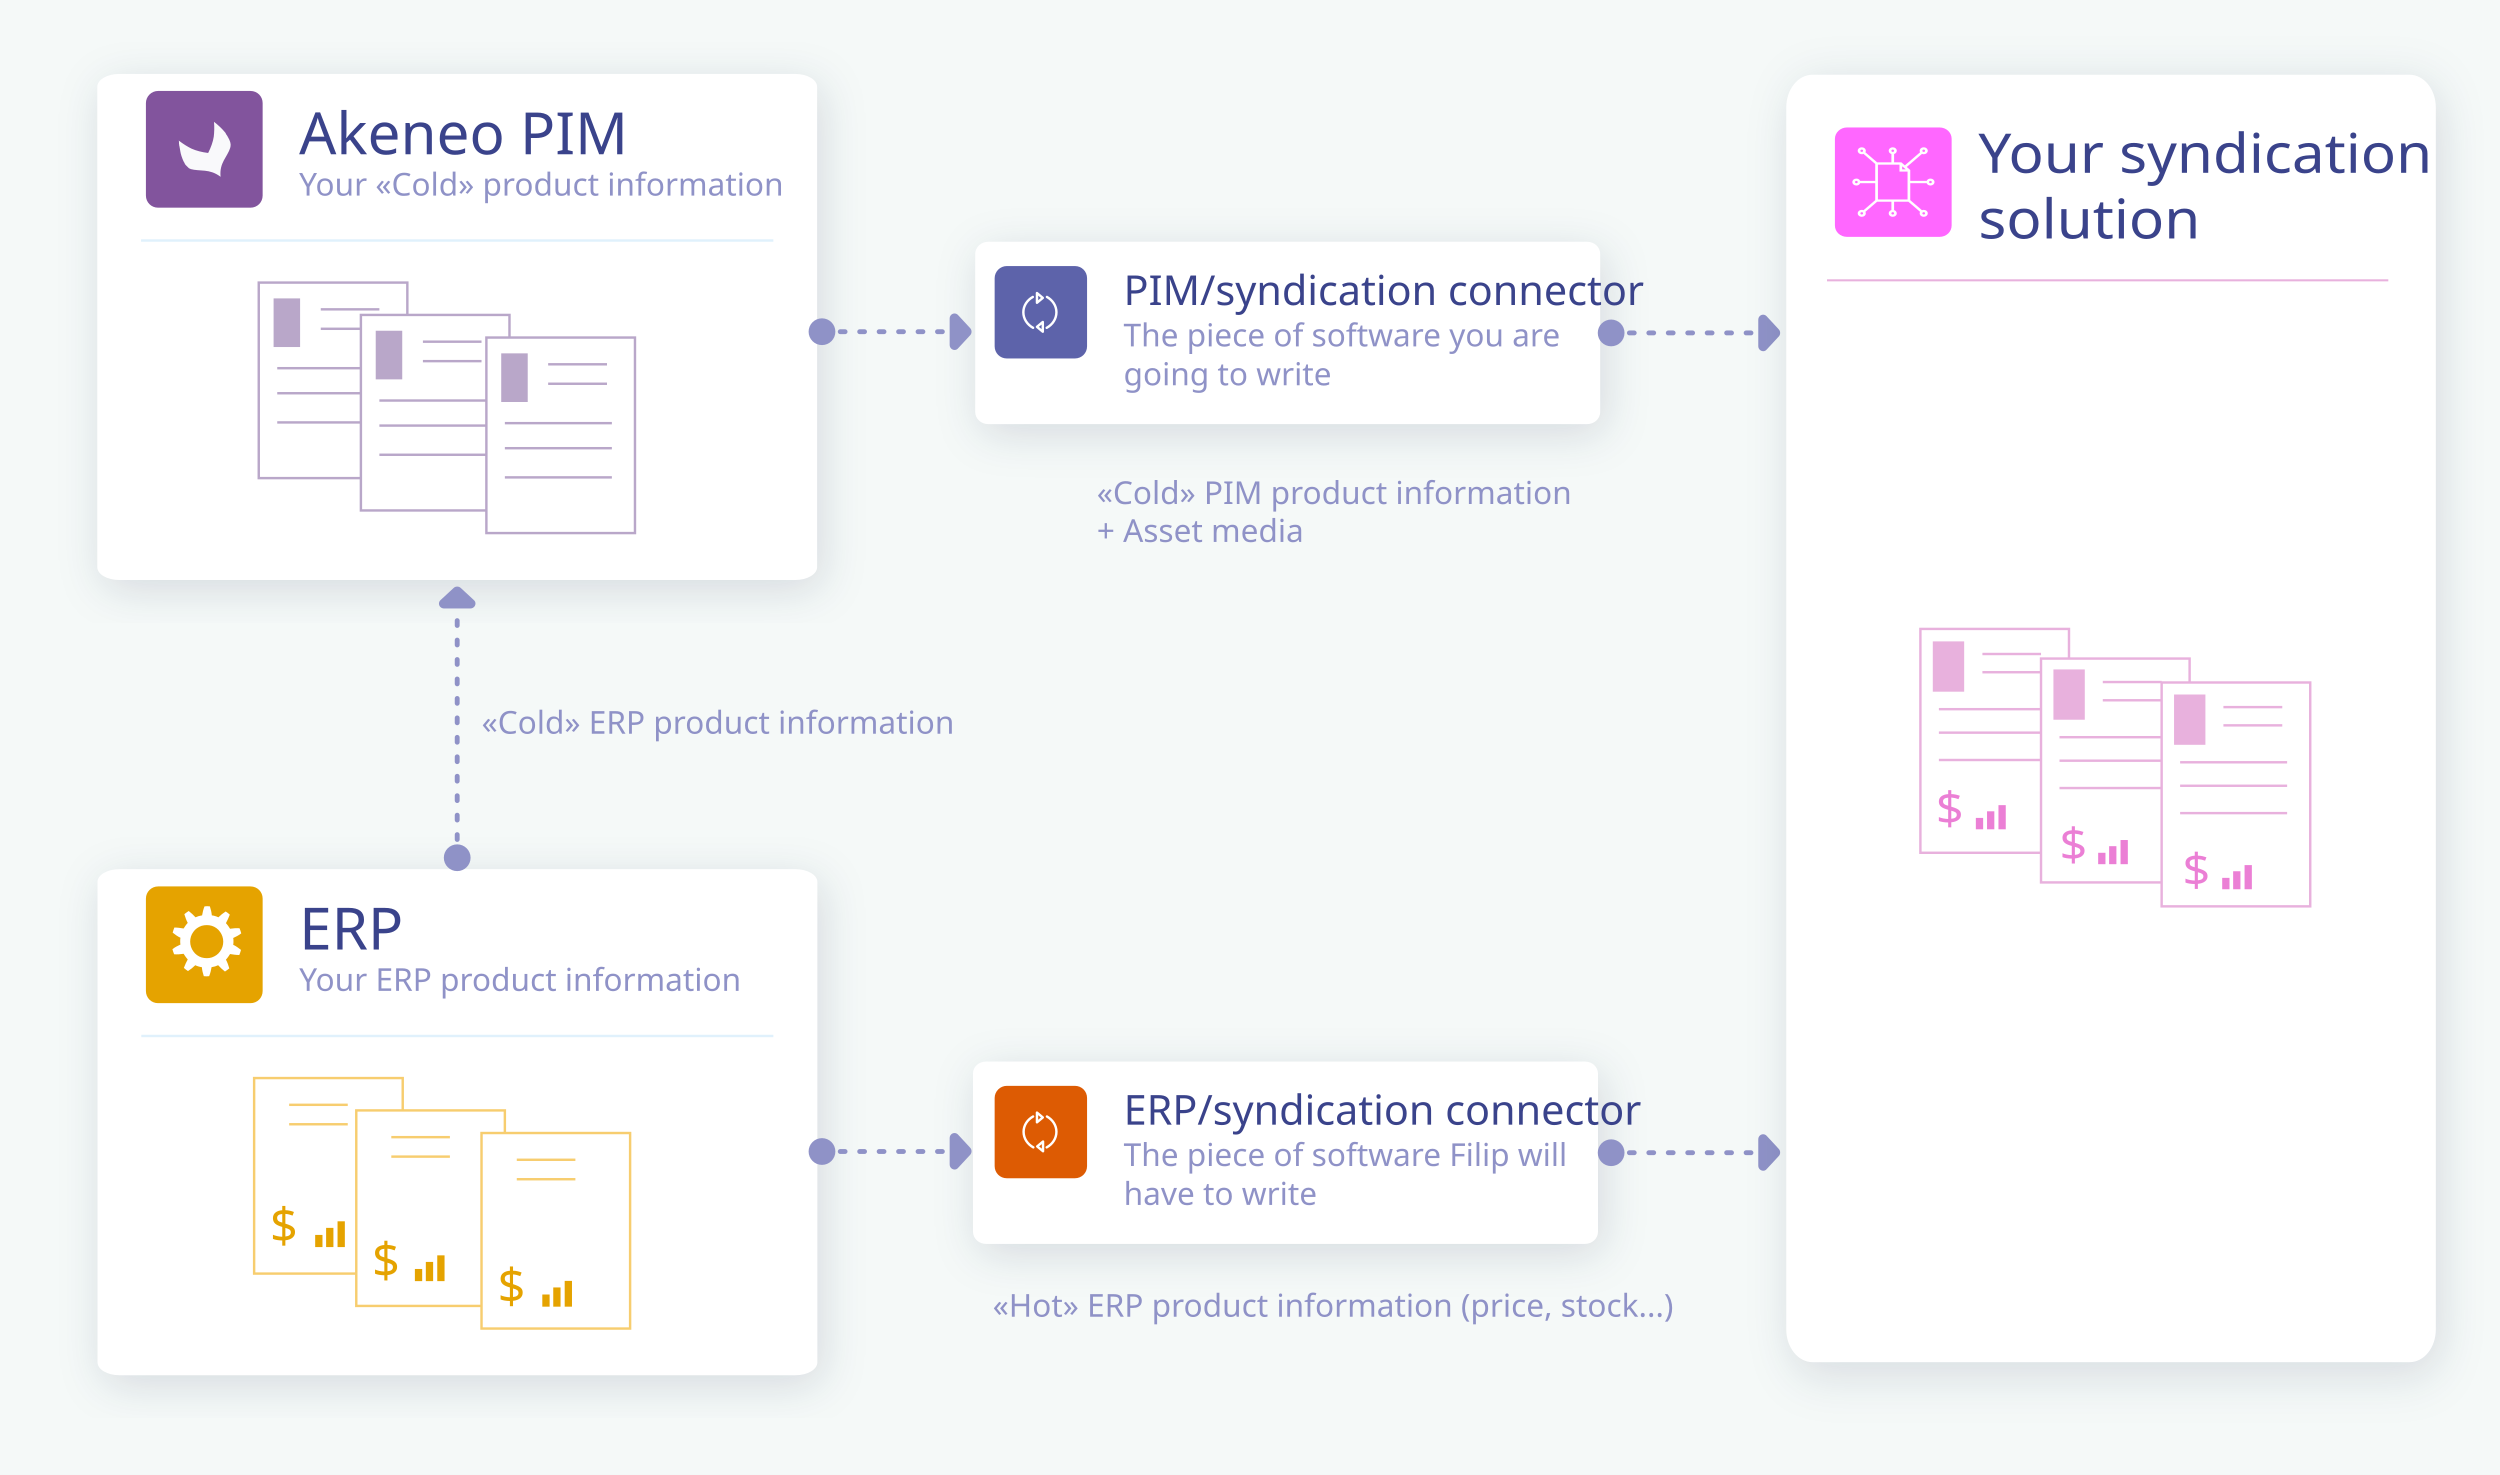
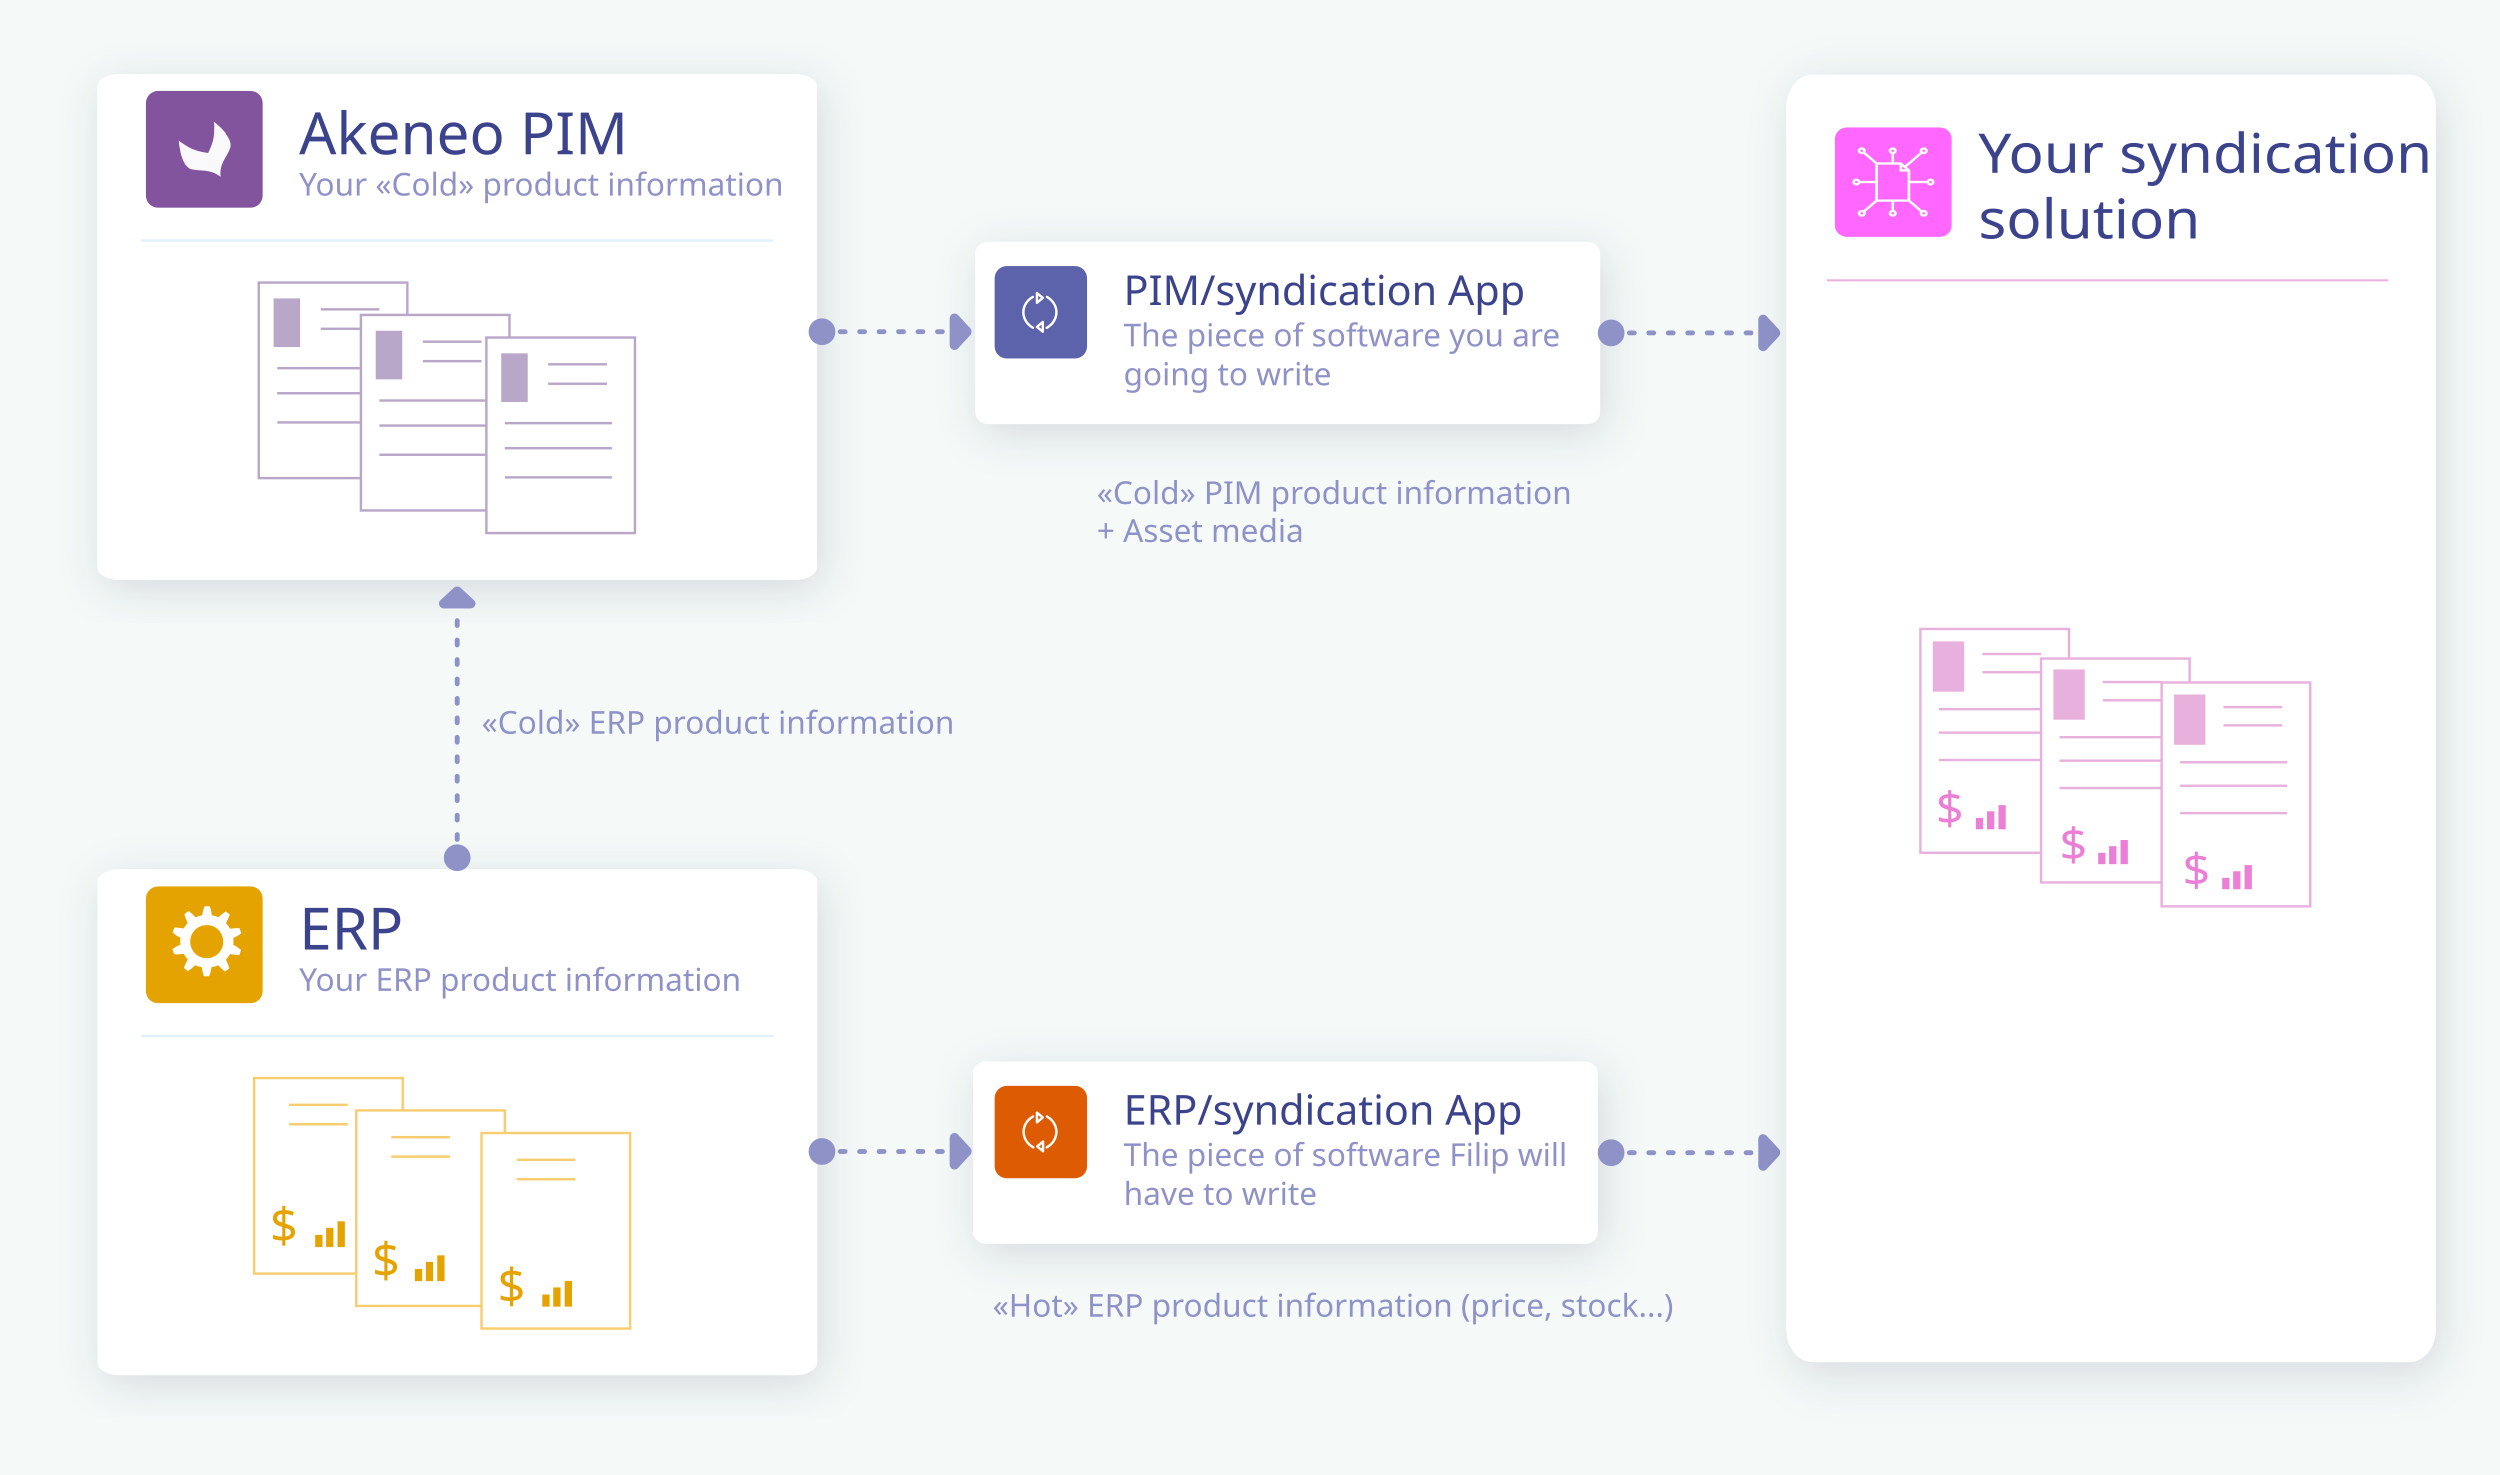
<svg xmlns="http://www.w3.org/2000/svg" viewBox="0 0 1028 606.5" style="enable-background:new 0 0 1028 606.5;">
  <defs>
    <style type="text/css">
	.st0{fill-rule:evenodd;clip-rule:evenodd;fill:#F5F9F8;}
	.st1{filter:url(#i);}
	.st2{fill-rule:evenodd;clip-rule:evenodd;}
	.st3{fill-rule:evenodd;clip-rule:evenodd;fill:#FFFFFF;}
	.st4{fill-rule:evenodd;clip-rule:evenodd;fill:#5D63AA;}
	.st5{fill:none;stroke:#FFFFFF;stroke-linecap:round;stroke-linejoin:round;}
	.st6{fill:#8F92C7;}
	.st7{font-family:'Lato-Italic';}
	.st8{font-size:13px;}
	.st9{fill:#3A438B;}
	.st10{font-size:17px;}
	.st11{fill:none;stroke:#8F92C7;stroke-width:2;stroke-linecap:round;stroke-linejoin:round;stroke-dasharray:2,6;}
	.st12{fill-rule:evenodd;clip-rule:evenodd;fill:#8F92C7;}
	.st13{filter:url(#k);}
	.st14{fill-rule:evenodd;clip-rule:evenodd;fill:#82549D;}
	.st15{fill-rule:evenodd;clip-rule:evenodd;fill:#F9F9FB;}
	.st16{fill-rule:evenodd;clip-rule:evenodd;fill:#E0F1FC;}
	.st17{font-size:24px;}
	.st18{fill-rule:evenodd;clip-rule:evenodd;fill:#FFFFFF;stroke:#B9A7C9;stroke-miterlimit:10;}
	.st19{fill-rule:evenodd;clip-rule:evenodd;fill:#B9A7C9;stroke:#FFFFFF;stroke-miterlimit:10;}
	.st20{fill:#FFFFFF;stroke:#B9A7C9;stroke-miterlimit:10;}
	.st21{fill:none;stroke:#B9A7C9;stroke-miterlimit:10;}
	.st22{fill-rule:evenodd;clip-rule:evenodd;fill:#DD5B03;}
	.st23{fill-rule:evenodd;clip-rule:evenodd;fill:#E5A300;}
	.st24{fill-rule:evenodd;clip-rule:evenodd;fill:#FFFFFF;stroke:#F7CD6F;stroke-miterlimit:10;}
	.st25{fill:#FFFFFF;stroke:#F7CD6F;stroke-miterlimit:10;}
	.st26{fill:none;stroke:#F7CD6F;stroke-miterlimit:10;}
	.st27{fill:none;stroke:#E5A300;stroke-miterlimit:10;}
	.st28{fill-rule:evenodd;clip-rule:evenodd;fill:#F7CD6F;stroke:#FFFFFF;stroke-miterlimit:10;}
	.st29{fill:#E5A300;}
	.st30{font-family:'MyriadPro-Regular';}
	.st31{font-size:20px;}
	.st32{fill:#FFFFFF;}
	.st33{fill:none;stroke:#E5A300;stroke-width:3;stroke-miterlimit:10;}
	.st34{filter:url(#d);}
	.st35{fill-rule:evenodd;clip-rule:evenodd;fill:#4EA7DD;}
	.st36{enable-background:new    ;}
	.st37{fill-rule:evenodd;clip-rule:evenodd;fill:#FFFFFF;stroke:#B1D9E8;stroke-miterlimit:10;}
	.st38{fill-rule:evenodd;clip-rule:evenodd;fill:#B1D9E8;}
	.st39{fill:none;stroke:#B1D9E8;stroke-miterlimit:10;}
	.st40{fill:#4EA7DD;}
	.st41{fill:none;stroke:#4EA7DD;stroke-width:3;stroke-miterlimit:10;}
</style>
  </defs>
  <filter filterUnits="objectBoundingBox" height="177.3%" id="i" width="124.5%" x="-11.4%" y="-33.3%">
    <feOffset dx="2" dy="4" in="SourceAlpha" result="shadowOffsetOuter1" />
    <feGaussianBlur in="shadowOffsetOuter1" result="shadowBlurOuter1" stdDeviation="9" />
    <feColorMatrix in="shadowBlurOuter1" values="0 0 0 0 0.035 0 0 0 0 0.118 0 0 0 0 0.259 0 0 0 0.14 0" />
  </filter>
  <filter filterUnits="objectBoundingBox" height="114.7%" id="k" width="117.7%" x="-8.2%" y="-6.3%">
    <feOffset dx="2" dy="4" in="SourceAlpha" result="shadowOffsetOuter1" />
    <feGaussianBlur in="shadowOffsetOuter1" result="shadowBlurOuter1" stdDeviation="9" />
    <feColorMatrix in="shadowBlurOuter1" values="0 0 0 0 0.035 0 0 0 0 0.118 0 0 0 0 0.259 0 0 0 0.14 0" />
  </filter>
  <filter filterUnits="objectBoundingBox" height="114.7%" id="d" width="123.4%" x="-10.9%" y="-6.3%">
    <feOffset dx="2" dy="4" in="SourceAlpha" result="shadowOffsetOuter1" />
    <feGaussianBlur in="shadowOffsetOuter1" result="shadowBlurOuter1" stdDeviation="9" />
    <feColorMatrix in="shadowBlurOuter1" values="0 0 0 0 0.035 0 0 0 0 0.118 0 0 0 0 0.259 0 0 0 0.14 0" />
  </filter>
  <path class="st0" d="M0,0h1028v606.5H0V0z" />
  <g>
    <g transform="translate(347 219)">
      <g class="st1">
        <path id="j_3_" class="st2" d="M59.4-119.6h246.2c3,0,5.4,2.2,5.4,5v65c0,2.8-2.4,5-5.4,5H59.4c-3,0-5.4-2.2-5.4-5v-65 C54-117.3,56.4-119.6,59.4-119.6z" />
      </g>
      <g>
        <path id="j_1_" class="st3" d="M59.4-119.6h246.2c3,0,5.4,2.2,5.4,5v65c0,2.8-2.4,5-5.4,5H59.4c-3,0-5.4-2.2-5.4-5v-65 C54-117.3,56.4-119.6,59.4-119.6z" />
      </g>
    </g>
    <g transform="translate(357 229)">
      <path class="st4" d="M57-119.6h28c2.8,0,5,2.2,5,5v28c0,2.8-2.2,5-5,5H57c-2.8,0-5-2.2-5-5v-28C52-117.3,54.2-119.6,57-119.6z" />
      <path class="st5" d="M67.7-106.9c-2.3,1.3-3.9,3.6-3.9,6.3c0,2.7,1.6,5.1,4,6.4 M69.4-94.6l2.4,2v-4L69.4-94.6L69.4-94.6z M73.5-106.9c2.3,1.3,3.9,3.6,3.9,6.3c0,2.7-1.6,5.1-4,6.4 M71.8-106.5l-2.4,2v-4L71.8-106.5z" />
    </g>
    <text transform="matrix(1 0 0 1 462 142.4292)" class="st6 st7 st8" style="white-space: pre;">The piece of software you are </text>
    <text transform="matrix(1 0 0 1 462 158.4292)" class="st6 st7 st8" style="white-space: pre;">going to write</text>
-     <text transform="matrix(1 0 0 1 462 125.4292)" class="st9 st7 st10" style="white-space: pre;">PIM/syndication connector</text>
+     <text transform="matrix(1 0 0 1 462 125.4292)" class="st9 st7 st10" style="white-space: pre;">PIM/syndication App</text>
  </g>
  <g>
    <path class="st11" d="M662,136.9h65" />
    <circle class="st12" cx="662.5" cy="136.9" r="5.5" />
    <path class="st12" d="M723,142.3v-10.8c0-1.2,0.9-2.1,2-2.1c0.5,0,1,0.2,1.4,0.6l5,5.4c0.8,0.8,0.8,2.2,0,3l-5,5.4 c-0.7,0.8-1.9,0.8-2.7,0.1c0,0-0.1-0.1-0.1-0.1C723.2,143.4,723,142.9,723,142.3L723,142.3z" />
  </g>
  <g>
    <g transform="translate(654 34)">
      <g class="st13">
        <path id="l_3_" class="st2" d="M-605-3.6h278c5,0,9,2.4,9,5.3v197.5c0,2.9-4,5.3-9,5.3h-278c-5,0-9-2.4-9-5.3V1.7 C-614-1.2-610-3.6-605-3.6z" />
      </g>
      <g>
        <path id="l_1_" class="st3" d="M-605-3.6h278c5,0,9,2.4,9,5.3v197.5c0,2.9-4,5.3-9,5.3h-278c-5,0-9-2.4-9-5.3V1.7 C-614-1.2-610-3.6-605-3.6z" />
      </g>
    </g>
    <g transform="translate(674 54)">
      <path class="st14" d="M-609-16.6h38c2.8,0,5,2.2,5,5v38c0,2.8-2.2,5-5,5h-38c-2.8,0-5-2.2-5-5v-38C-614-14.3-611.8-16.6-609-16.6z " />
      <path class="st15" d="M-579.3,6.7c0-0.1,0-0.1,0-0.2c0-0.1,0.1-0.2,0.1-0.3c0.2-1.1-0.2-2.3-1-3.7c-0.1-0.1-0.2-0.2-0.2-0.4 c-0.1-0.2-0.3-0.4-0.4-0.6c0,0,0,0-0.1-0.1c0-0.1-0.1-0.1-0.1-0.2c0-0.1-0.1-0.1-0.1-0.2c0-0.1-0.1-0.1-0.1-0.2 c-0.1-0.1-0.1-0.1-0.1-0.2c0,0-0.1-0.1-0.1-0.1c-1.3-1.6-2.9-3.1-4.6-4.4c0.2,2.2,0.1,4.4-0.1,6.1c-0.3,2.1-1.2,4.5-2.3,6.7 c-2.5-0.3-4.9-0.9-6.9-1.8c-1.6-0.8-3.4-1.9-5.2-3.3l0.1,0.5c0,0.1,0,0.1,0,0.2c0,0.1,0,0.3,0,0.4c0,0.1,0,0.1,0,0.2 c0,0.1,0,0.3,0.1,0.4c0,0.1,0,0.1,0,0.2c0,0.2,0,0.3,0.1,0.5c0,0.2,0.1,0.4,0.1,0.6c0,0.2,0.1,0.4,0.1,0.5c0,0,0,0.1,0,0.1 c0,0.2,0.1,0.3,0.1,0.5c0,0,0,0.1,0,0.1c0.1,0.7,0.3,1.4,0.5,2.1c0.3,0.9,0.6,1.7,0.9,2.3c0.1,0.1,0.1,0.2,0.2,0.3 c0.1,0.1,0.1,0.2,0.1,0.3c0.1,0.1,0.1,0.2,0.2,0.3c0.1,0.1,0.2,0.2,0.2,0.4c0,0.1,0,0.1,0.1,0.1c0.1,0.1,0.2,0.2,0.3,0.3 c0.1,0.1,0.1,0.1,0.2,0.2l0.1,0.1c0,0,0.1,0.1,0.1,0.1l0.1,0.1c0,0,0.1,0.1,0.1,0.1c0,0,0.1,0.1,0.1,0.1c0,0,0.1,0.1,0.1,0.1 c0,0,0.1,0,0.1,0.1c0,0,0.1,0.1,0.1,0.1c0,0,0.1,0,0.1,0.1c0.1,0,0.1,0.1,0.2,0.1c0,0,0.1,0,0.1,0c0.1,0,0.2,0.1,0.2,0.1 c0.1,0,0.1,0,0.1,0.1c3.9,1.1,7.8-0.3,12.4,3.2C-583.9,12.9-580.5,10.6-579.3,6.7L-579.3,6.7z" />
    </g>
    <path class="st16" d="M58,98.4H318v1H58V98.4z" />
    <text transform="matrix(1 0 0 1 123 80.4292)" class="st6 st7 st8" style="white-space: pre;">Your «Cold» product information</text>
    <text transform="matrix(1 0 0 1 123 63.4292)" class="st9 st7 st17" style="white-space: pre;">Akeneo PIM</text>
    <g>
      <rect x="106.4" y="116.2" class="st18" width="61.1" height="80.4" />
      <rect x="112" y="122.2" class="st19" width="11.9" height="21" />
      <line class="st20" x1="131.9" y1="127.2" x2="156" y2="127.2" />
      <line class="st20" x1="131.9" y1="135.2" x2="156" y2="135.2" />
      <line class="st21" x1="114" y1="151.4" x2="158" y2="151.4" />
      <line class="st21" x1="114" y1="161.7" x2="158" y2="161.7" />
      <line class="st21" x1="114" y1="173.7" x2="158" y2="173.7" />
    </g>
    <g>
      <rect x="148.4" y="129.5" class="st18" width="61.1" height="80.4" />
      <rect x="154" y="135.5" class="st19" width="11.9" height="21" />
      <line class="st20" x1="173.9" y1="140.5" x2="198" y2="140.5" />
      <line class="st20" x1="173.9" y1="148.5" x2="198" y2="148.5" />
      <line class="st21" x1="156" y1="164.7" x2="200" y2="164.7" />
      <line class="st21" x1="156" y1="175" x2="200" y2="175" />
      <line class="st21" x1="156" y1="187" x2="200" y2="187" />
    </g>
    <g>
      <rect x="200" y="138.8" class="st18" width="61.1" height="80.4" />
      <rect x="205.6" y="144.8" class="st19" width="11.9" height="21" />
      <line class="st20" x1="225.4" y1="149.8" x2="249.6" y2="149.8" />
      <line class="st20" x1="225.4" y1="157.8" x2="249.6" y2="157.8" />
      <line class="st21" x1="207.6" y1="174" x2="251.6" y2="174" />
      <line class="st21" x1="207.6" y1="184.3" x2="251.6" y2="184.3" />
      <line class="st21" x1="207.6" y1="196.3" x2="251.6" y2="196.3" />
    </g>
  </g>
  <g>
    <g transform="translate(347 219)">
      <g class="st1">
        <path id="j_3_" class="st2" d="M58.5,217.5h246.2c3,0,5.4,2.2,5.4,5v65c0,2.8-2.4,5-5.4,5H58.5c-3,0-5.4-2.2-5.4-5v-65 C53,219.7,55.5,217.5,58.5,217.5z" />
      </g>
      <g>
        <path id="j_2_" class="st3" d="M58.5,217.5h246.2c3,0,5.4,2.2,5.4,5v65c0,2.8-2.4,5-5.4,5H58.5c-3,0-5.4-2.2-5.4-5v-65 C53,219.7,55.5,217.5,58.5,217.5z" />
      </g>
    </g>
    <path class="st22" d="M414,446.5h28c2.8,0,5,2.2,5,5v28c0,2.8-2.2,5-5,5h-28c-2.8,0-5-2.2-5-5v-28C409,448.7,411.3,446.5,414,446.5 z" />
    <path class="st5" d="M424.8,459.1c-2.3,1.3-3.9,3.6-3.9,6.3c0,2.7,1.6,5.1,4,6.4 M426.5,471.4l2.4,2v-4L426.5,471.4L426.5,471.4z M430.5,459.1c2.3,1.3,3.9,3.6,3.9,6.3c0,2.7-1.6,5.1-4,6.4 M428.8,459.5l-2.4,2v-4L428.8,459.5z" />
    <text transform="matrix(1 0 0 1 462.0385 479.4581)" class="st6 st7 st8" style="white-space: pre;">The piece of software Filip will</text>
    <text transform="matrix(1 0 0 1 462.0385 495.4581)" class="st6 st7 st8" style="white-space: pre;">have to write</text>
-     <text transform="matrix(1 0 0 1 462.0385 462.4581)" class="st9 st7 st10" style="white-space: pre;">ERP/syndication connector</text>
+     <text transform="matrix(1 0 0 1 462.0385 462.4581)" class="st9 st7 st10" style="white-space: pre;">ERP/syndication App</text>
  </g>
  <g>
    <path class="st11" d="M662,474h65" />
    <circle class="st12" cx="662.5" cy="474" r="5.5" />
    <path class="st12" d="M723,479.3v-10.8c0-1.2,0.9-2.1,2-2.1c0.5,0,1,0.2,1.4,0.6l5,5.4c0.8,0.8,0.8,2.2,0,3l-5,5.4 c-0.7,0.8-1.9,0.8-2.7,0.1c0,0-0.1-0.1-0.1-0.1C723.2,480.4,723,479.9,723,479.3L723,479.3z" />
  </g>
  <g>
    <g transform="translate(654 34)">
      <g class="st13">
        <path id="l_3_" class="st2" d="M-604.9,323.4h278c5,0,9,2.4,9,5.3v197.5c0,2.9-4,5.3-9,5.3h-278c-5,0-9-2.4-9-5.3V328.7 C-614,325.8-609.9,323.4-604.9,323.4z" />
      </g>
      <g>
        <path id="l_2_" class="st3" d="M-604.9,323.4h278c5,0,9,2.4,9,5.3v197.5c0,2.9-4,5.3-9,5.3h-278c-5,0-9-2.4-9-5.3V328.7 C-614,325.8-609.9,323.4-604.9,323.4z" />
      </g>
    </g>
    <path class="st23" d="M65,364.5h38c2.8,0,5,2.2,5,5v38c0,2.8-2.2,5-5,5H65c-2.8,0-5-2.2-5-5v-38C60,366.7,62.3,364.5,65,364.5z" />
    <path class="st16" d="M58.1,425.5H318v1H58.1V425.5z" />
    <text transform="matrix(1 0 0 1 123.0385 407.4581)" class="st6 st7 st8" style="white-space: pre;">Your ERP product information</text>
    <text transform="matrix(1 0 0 1 123.0385 390.4581)" class="st9 st7 st17" style="white-space: pre;">ERP</text>
    <g>
      <rect x="104.5" y="443.3" class="st24" width="61.1" height="80.4" />
      <line class="st25" x1="118.9" y1="454.3" x2="143" y2="454.3" />
      <line class="st25" x1="118.9" y1="462.3" x2="143" y2="462.3" />
      <path class="st26" d="M156,478.5" />
      <path class="st26" d="M112,478.5" />
      <path class="st27" d="M156,488.8" />
      <path class="st27" d="M112,488.8" />
      <path class="st27" d="M156,500.8" />
      <path class="st27" d="M112,500.8" />
    </g>
    <g>
      <rect x="146.5" y="456.6" class="st24" width="61.1" height="80.4" />
      <line class="st25" x1="160.9" y1="467.6" x2="185" y2="467.6" />
      <line class="st25" x1="160.9" y1="475.6" x2="185" y2="475.6" />
      <path class="st21" d="M198,491.8" />
      <path class="st21" d="M198,502.1" />
      <path class="st21" d="M198,514.1" />
      <path class="st21" d="M154,514.1" />
    </g>
    <g>
      <rect x="198" y="465.9" class="st24" width="61.1" height="80.4" />
      <path class="st28" d="M215.5,471.9" />
      <path class="st28" d="M203.6,492.9" />
      <line class="st25" x1="212.5" y1="476.9" x2="236.6" y2="476.9" />
      <line class="st25" x1="212.5" y1="484.9" x2="236.6" y2="484.9" />
      <path class="st21" d="M249.6,501.1" />
      <path class="st21" d="M205.6,501.1" />
      <path class="st21" d="M249.6,511.4" />
      <path class="st21" d="M205.6,511.4" />
      <path class="st21" d="M249.6,523.4" />
      <path class="st21" d="M205.6,523.4" />
    </g>
    <text transform="matrix(1 0 0 1 111 511.0684)" class="st29 st30 st31" style="white-space: pre;">$</text>
    <text transform="matrix(1 0 0 1 152.976 525.3734)" class="st29 st30 st31" style="white-space: pre;">$</text>
    <text transform="matrix(1 0 0 1 204.6114 535.9581)" class="st29 st30 st31" style="white-space: pre;">$</text>
    <path class="st32" d="M84.1,372.7c-0.5,1.2-0.8,2.5-1,3.7c-0.5,0.1-0.9,0.2-1.4,0.3c-0.4,0.2-0.9,0.3-1.3,0.5 c-0.8-0.9-1.8-1.8-2.8-2.6c-0.6,0.4-1.2,0.8-1.8,1.3c0.4,1.3,0.8,2.5,1.4,3.6c-0.3,0.3-0.6,0.7-0.9,1.1c-0.3,0.4-0.5,0.8-0.8,1.2 c-1.2-0.2-2.5-0.4-3.8-0.4c-0.3,0.7-0.5,1.4-0.7,2.1c1,0.8,2.1,1.6,3.2,2.1c-0.1,0.5-0.1,1-0.1,1.4c0,0.5,0,1,0.1,1.4 c-1.1,0.5-2.3,1.1-3.3,1.9c0.2,0.7,0.4,1.4,0.7,2.1c1.3,0.1,2.6,0,3.9-0.2c0.3,0.4,0.5,0.8,0.8,1.2c0.3,0.4,0.6,0.8,0.9,1.1 c-0.6,1.1-1.1,2.2-1.6,3.5c0.5,0.5,1.1,0.9,1.7,1.3c1.1-0.7,2.1-1.5,3-2.4c0.4,0.2,0.9,0.4,1.3,0.5c0.5,0.1,0.9,0.3,1.4,0.3 c0.1,1.2,0.4,2.5,0.8,3.7c0.7,0.1,1.4,0.1,2.2,0c0.5-1.2,0.8-2.5,1-3.7c0.5-0.1,0.9-0.2,1.4-0.3c0.4-0.2,0.9-0.3,1.3-0.5 c0.8,0.9,1.8,1.8,2.8,2.6c0.6-0.4,1.2-0.8,1.8-1.3c-0.4-1.3-0.8-2.5-1.4-3.6c0.3-0.3,0.6-0.7,0.9-1.1c0.3-0.4,0.5-0.8,0.8-1.2 c1.2,0.2,2.5,0.4,3.8,0.4c0.3-0.7,0.5-1.4,0.7-2.1c-1-0.8-2.1-1.6-3.2-2.1c0.1-0.5,0.1-1,0.1-1.4c0-0.5,0-1-0.1-1.4 c1.1-0.5,2.3-1.1,3.3-1.9c-0.2-0.7-0.4-1.4-0.7-2.1c-1.3-0.1-2.6,0-3.9,0.2c-0.3-0.4-0.5-0.8-0.8-1.2c-0.3-0.4-0.6-0.8-0.9-1.1 c0.6-1.1,1.1-2.2,1.6-3.5c-0.5-0.5-1.1-0.9-1.7-1.3c-1.1,0.7-2.1,1.5-3,2.4c-0.4-0.2-0.9-0.4-1.3-0.5c-0.5-0.1-0.9-0.3-1.4-0.3 c-0.1-1.2-0.4-2.5-0.8-3.7C85.5,372.6,84.8,372.6,84.1,372.7z M87.1,380.7c1.3,0.4,2.6,1.3,3.4,2.5c0.8,1.1,1.3,2.5,1.3,4 c0,1.4-0.4,2.8-1.3,4c-0.8,1.2-2,2-3.4,2.5c-1.3,0.4-2.8,0.4-4.2,0c-1.3-0.4-2.6-1.3-3.4-2.5c-0.8-1.1-1.3-2.5-1.3-4 c0-1.4,0.4-2.8,1.3-4c0.8-1.2,2-2,3.4-2.5C84.3,380.3,85.8,380.3,87.1,380.7z" />
    <g>
      <line class="st33" x1="224.5" y1="537.3" x2="224.5" y2="532.3" />
      <line class="st33" x1="229" y1="537.3" x2="229" y2="529.4" />
      <line class="st33" x1="233.7" y1="537.3" x2="233.7" y2="526.7" />
    </g>
    <g>
      <line class="st33" x1="172.1" y1="526.8" x2="172.1" y2="521.8" />
      <line class="st33" x1="176.6" y1="526.8" x2="176.6" y2="518.9" />
      <line class="st33" x1="181.3" y1="526.8" x2="181.3" y2="516.2" />
    </g>
    <g>
      <line class="st33" x1="131.1" y1="512.8" x2="131.1" y2="507.8" />
      <line class="st33" x1="135.6" y1="512.8" x2="135.6" y2="504.9" />
      <line class="st33" x1="140.3" y1="512.8" x2="140.3" y2="502.2" />
    </g>
  </g>
  <path class="st12" d="M193.4,250.2h-10.8c-1.2,0-2.1-0.9-2.1-2c0-0.5,0.2-1,0.6-1.4l5.4-5c0.8-0.8,2.2-0.8,3,0l5.4,5 c0.8,0.7,0.8,1.9,0.1,2.7c0,0-0.1,0.1-0.1,0.1C194.5,250,194,250.2,193.4,250.2L193.4,250.2z" />
  <circle class="st12" cx="188" cy="352.7" r="5.5" />
  <g>
    <path class="st12" d="M390.5,141.8V131c0-1.2,0.9-2.1,2-2.1c0.5,0,1,0.2,1.4,0.6l5,5.4c0.8,0.8,0.8,2.2,0,3l-5,5.4 c-0.7,0.8-1.9,0.8-2.7,0.1c0,0-0.1-0.1-0.1-0.1C390.7,142.9,390.5,142.4,390.5,141.8L390.5,141.8z" />
    <path class="st11" d="M337.5,136.4h51" />
    <circle class="st12" cx="338" cy="136.4" r="5.5" />
  </g>
  <g>
    <path class="st12" d="M390.5,478.8v-10.8c0-1.2,0.9-2.1,2-2.1c0.5,0,1,0.2,1.4,0.6l5,5.4c0.8,0.8,0.8,2.2,0,3l-5,5.4 c-0.7,0.8-1.9,0.8-2.7,0.1c0,0-0.1-0.1-0.1-0.1C390.7,479.9,390.5,479.4,390.5,478.8L390.5,478.8z" />
    <path class="st11" d="M337.5,473.5h51" />
    <circle class="st12" cx="338" cy="473.5" r="5.5" />
  </g>
  <path class="st11" d="M188,353.2v-103" />
  <text transform="matrix(1, 0, 0, 1, 198.0387, 301.6987)" class="st6 st7 st8" style="white-space: pre;">«Cold» ERP product information</text>
  <text transform="matrix(1, 0, 0, 1, 408.1916, 541.4364)" class="st6 st7 st8" style="white-space: pre;">«Hot» ERP product information (price, stock...)</text>
  <text transform="matrix(1, 0, 0, 1, 451.0047, 207.2541)" class="st36" style="white-space: pre;">
    <tspan x="0" y="0" class="st6 st7 st8">«Cold» PIM product information</tspan>
    <tspan x="0" y="15.6" class="st6 st7 st8">+ Asset media</tspan>
  </text>
  <g transform="matrix(1, 0, 0, 1.139247, 45.51077, -13.36785)" style="">
    <g class="st34">
      <path id="e_2_" class="st2" d="M699.8,38.7h245.5c5.9,0,10.8,5.3,10.8,11.8v441.1c0,6.5-4.8,11.8-10.8,11.8H699.8 c-5.9,0-10.8-5.3-10.8-11.8V50.5C689,44,693.8,38.7,699.8,38.7z" />
    </g>
    <g>
      <path id="e_1_" class="st3" d="M699.8,38.7h245.5c5.9,0,10.8,5.3,10.8,11.8v441.1c0,6.5-4.8,11.8-10.8,11.8H699.8 c-5.9,0-10.8-5.3-10.8-11.8V50.5C689,44,693.8,38.7,699.8,38.7z" />
    </g>
  </g>
  <text class="st36" style="white-space: pre;" x="813.512" y="73.749" transform="matrix(1, 0, 0, 0.937366, 0, 1.924179)">
    <tspan x="813.512" y="73.749" class="st9 st7 st17" style="font-size: 24px; word-spacing: 0px;">Your syndication</tspan>
    <tspan x="813.512" y="102.549" class="st9 st7 st17" style="font-size: 24px; word-spacing: 0px;">solution</tspan>
  </text>
  <path class="st35" d="M 759.515 52.409 L 797.515 52.409 C 800.315 52.409 802.515 54.471 802.515 57.095 L 802.515 92.716 C 802.515 95.34 800.315 97.402 797.515 97.402 L 759.515 97.402 C 756.715 97.402 754.515 95.34 754.515 92.716 L 754.515 57.095 C 754.515 54.565 756.715 52.409 759.515 52.409 Z" style="fill: rgb(255, 103, 255);" />
  <path d="M 793.805 73.431 C 793.086 73.431 792.476 73.812 792.255 74.383 L 785.497 74.383 L 785.497 69.904 L 784.057 68.666 L 790.316 63.281 C 790.537 63.377 790.76 63.425 791.036 63.425 C 791.978 63.425 792.698 62.805 792.698 61.996 C 792.698 61.185 791.978 60.566 791.036 60.566 C 790.095 60.566 789.375 61.185 789.375 61.996 C 789.375 62.234 789.43 62.424 789.54 62.615 L 783.281 67.999 L 781.842 66.76 L 778.85 66.76 L 778.85 63.329 C 779.515 63.139 779.957 62.615 779.957 61.996 C 779.957 61.185 779.238 60.566 778.296 60.566 C 777.354 60.566 776.635 61.185 776.635 61.996 C 776.635 62.615 777.077 63.139 777.742 63.329 L 777.742 66.76 L 771.871 66.76 L 767.052 62.615 C 767.162 62.424 767.218 62.234 767.218 61.996 C 767.218 61.185 766.498 60.566 765.556 60.566 C 764.615 60.566 763.894 61.185 763.894 61.996 C 763.894 62.805 764.615 63.425 765.556 63.425 C 765.833 63.425 766.055 63.377 766.276 63.281 L 771.095 67.428 L 771.095 74.383 L 764.891 74.383 C 764.67 73.812 764.061 73.431 763.341 73.431 C 762.399 73.431 761.679 74.05 761.679 74.86 C 761.679 75.671 762.399 76.289 763.341 76.289 C 764.061 76.289 764.67 75.909 764.891 75.336 L 771.095 75.336 L 771.095 82.293 L 766.276 86.439 C 766.055 86.344 765.833 86.296 765.556 86.296 C 764.615 86.296 763.894 86.915 763.894 87.725 C 763.894 88.535 764.615 89.155 765.556 89.155 C 766.498 89.155 767.218 88.535 767.218 87.725 C 767.218 87.487 767.162 87.297 767.052 87.106 L 771.871 82.96 L 777.742 82.96 L 777.742 86.392 C 777.077 86.582 776.635 87.106 776.635 87.725 C 776.635 88.535 777.354 89.155 778.296 89.155 C 779.238 89.155 779.957 88.535 779.957 87.725 C 779.957 87.106 779.515 86.582 778.85 86.392 L 778.85 82.96 L 784.722 82.96 L 789.54 87.106 C 789.43 87.297 789.375 87.487 789.375 87.725 C 789.375 88.535 790.095 89.155 791.036 89.155 C 791.978 89.155 792.698 88.535 792.698 87.725 C 792.698 86.915 791.978 86.296 791.036 86.296 C 790.76 86.296 790.537 86.344 790.316 86.439 L 785.497 82.293 L 785.497 75.336 L 792.255 75.336 C 792.476 75.909 793.086 76.289 793.805 76.289 C 794.748 76.289 795.467 75.671 795.467 74.86 C 795.467 74.05 794.748 73.431 793.805 73.431 Z M 791.036 61.519 C 791.369 61.519 791.59 61.709 791.59 61.996 C 791.59 62.282 791.369 62.472 791.036 62.472 C 790.704 62.472 790.482 62.282 790.482 61.996 C 790.482 61.709 790.704 61.519 791.036 61.519 Z M 778.296 61.519 C 778.628 61.519 778.85 61.709 778.85 61.996 C 778.85 62.282 778.628 62.472 778.296 62.472 C 777.964 62.472 777.742 62.282 777.742 61.996 C 777.742 61.709 777.964 61.519 778.296 61.519 Z M 763.341 75.336 C 763.008 75.336 762.787 75.146 762.787 74.86 C 762.787 74.575 763.008 74.383 763.341 74.383 C 763.673 74.383 763.894 74.575 763.894 74.86 C 763.894 75.146 763.673 75.336 763.341 75.336 Z M 778.296 88.201 C 777.964 88.201 777.742 88.011 777.742 87.725 C 777.742 87.439 777.964 87.249 778.296 87.249 C 778.628 87.249 778.85 87.439 778.85 87.725 C 778.85 88.011 778.628 88.201 778.296 88.201 Z M 782.174 68.38 L 783.613 69.619 L 782.174 69.619 L 782.174 68.38 Z M 765.003 61.996 C 765.003 61.709 765.224 61.519 765.556 61.519 C 765.889 61.519 766.111 61.709 766.111 61.996 C 766.111 62.282 765.889 62.472 765.556 62.472 C 765.224 62.472 765.003 62.282 765.003 61.996 Z M 765.556 88.201 C 765.224 88.201 765.003 88.011 765.003 87.725 C 765.003 87.439 765.224 87.249 765.556 87.249 C 765.889 87.249 766.111 87.439 766.111 87.725 C 766.111 88.011 765.889 88.201 765.556 88.201 Z M 772.203 82.007 L 772.203 67.714 L 781.066 67.714 L 781.066 70.573 L 784.389 70.573 L 784.389 82.007 L 772.203 82.007 Z M 791.59 87.725 C 791.59 88.011 791.369 88.201 791.036 88.201 C 790.704 88.201 790.482 88.011 790.482 87.725 C 790.482 87.439 790.704 87.249 791.036 87.249 C 791.369 87.249 791.59 87.439 791.59 87.725 Z M 793.805 75.336 C 793.473 75.336 793.252 75.146 793.252 74.86 C 793.252 74.575 793.473 74.383 793.805 74.383 C 794.138 74.383 794.36 74.575 794.36 74.86 C 794.36 75.146 794.138 75.336 793.805 75.336 Z" style="fill: rgb(255, 255, 255);" />
  <rect x="789.667" y="258.616" class="st37" width="61.1" height="92.05" style="stroke: rgb(232, 177, 221);" />
  <rect x="795.267" y="264.24" class="st38" width="11.9" height="19.685" style="stroke: rgb(232, 177, 221); fill: rgb(232, 177, 221);" />
  <line class="st39" x1="815.167" y1="268.926" x2="839.267" y2="268.926" style="stroke: rgb(232, 177, 221);" />
  <line class="st39" x1="815.167" y1="276.425" x2="839.267" y2="276.425" style="stroke: rgb(232, 177, 221);" />
  <line class="st39" x1="797.267" y1="291.611" x2="841.267" y2="291.611" style="stroke: rgb(232, 177, 221);" />
  <line class="st39" x1="797.267" y1="301.265" x2="841.267" y2="301.265" style="stroke: rgb(232, 177, 221);" />
  <line class="st39" x1="797.267" y1="312.514" x2="841.267" y2="312.514" style="stroke: rgb(232, 177, 221);" />
  <rect x="839.267" y="270.801" class="st37" width="61.1" height="92.05" style="stroke: rgb(232, 177, 221);" />
  <rect x="844.867" y="275.769" class="st38" width="11.9" height="19.685" style="stroke: rgb(232, 177, 221); fill: rgb(232, 177, 221);" />
  <line class="st39" x1="864.667" y1="280.456" x2="888.867" y2="280.456" style="stroke: rgb(232, 177, 221);" />
  <line class="st39" x1="864.667" y1="287.954" x2="888.867" y2="287.954" style="stroke: rgb(232, 177, 221);" />
  <line class="st39" x1="846.867" y1="303.14" x2="890.867" y2="303.14" style="stroke: rgb(232, 177, 221);" />
  <line class="st39" x1="846.867" y1="312.795" x2="890.867" y2="312.795" style="stroke: rgb(232, 177, 221);" />
  <line class="st39" x1="846.867" y1="324.044" x2="890.867" y2="324.044" style="stroke: rgb(232, 177, 221);" />
  <rect x="888.867" y="280.643" class="st37" width="61.1" height="92.05" style="stroke: rgb(232, 177, 221);" />
  <rect x="894.467" y="286.08" class="st38" width="11.9" height="19.685" style="stroke: rgb(232, 177, 221); fill: rgb(232, 177, 221);" />
  <line class="st39" x1="914.267" y1="290.767" x2="938.467" y2="290.767" style="stroke: rgb(232, 177, 221);" />
  <line class="st39" x1="914.267" y1="298.266" x2="938.467" y2="298.266" style="stroke: rgb(232, 177, 221);" />
  <line class="st39" x1="896.467" y1="313.452" x2="940.467" y2="313.452" style="stroke: rgb(232, 177, 221);" />
  <line class="st39" x1="896.467" y1="323.106" x2="940.467" y2="323.106" style="stroke: rgb(232, 177, 221);" />
  <line class="st39" x1="896.467" y1="334.354" x2="940.467" y2="334.354" style="stroke: rgb(232, 177, 221);" />
  <text class="st40 st30 st31" style="fill: rgb(235, 127, 213); white-space: pre; font-size: 20px;" x="796.022" y="359.734" transform="matrix(1, 0, 0, 0.937366, 0, 1.924179)">$</text>
  <text class="st40 st30 st31" style="fill: rgb(235, 127, 213); white-space: pre; font-size: 20px;" x="846.854" y="375.595" transform="matrix(1, 0, 0, 0.937366, 0, 1.924179)">$</text>
  <text class="st40 st30 st31" style="fill: rgb(235, 127, 213); white-space: pre; font-size: 20px;" x="897.427" y="386.734" transform="matrix(1, 0, 0, 0.937366, 0, 1.924179)">$</text>
  <g transform="matrix(1, 0, 0, 0.937366, 1.067063, -324.801)" style="">
    <g>
      <line class="st41" x1="812.9" y1="710.3" x2="812.9" y2="705.3" style="stroke: rgb(235, 127, 213);" />
      <line class="st41" x1="817.5" y1="710.3" x2="817.5" y2="702.4" style="stroke: rgb(235, 127, 213);" />
      <line class="st41" x1="822.2" y1="710.3" x2="822.2" y2="699.7" style="stroke: rgb(235, 127, 213);" />
    </g>
  </g>
  <g transform="matrix(1, 0, 0, 0.937366, 1.067063, -324.801)" style="">
    <g>
      <line class="st41" x1="863.2" y1="725.6" x2="863.2" y2="720.6" style="stroke: rgb(235, 127, 213);" />
      <line class="st41" x1="867.7" y1="725.6" x2="867.7" y2="717.7" style="stroke: rgb(235, 127, 213);" />
      <line class="st41" x1="872.4" y1="725.6" x2="872.4" y2="715" style="stroke: rgb(235, 127, 213);" />
    </g>
  </g>
  <g transform="matrix(1, 0, 0, 0.937366, 1.067063, -324.801)" style="">
    <g>
      <line class="st41" x1="914.2" y1="736.6" x2="914.2" y2="731.6" style="stroke: rgb(235, 127, 213);" />
      <line class="st41" x1="918.7" y1="736.6" x2="918.7" y2="728.7" style="stroke: rgb(235, 127, 213);" />
      <line class="st41" x1="923.4" y1="736.6" x2="923.4" y2="726" style="stroke: rgb(235, 127, 213);" />
    </g>
  </g>
  <path class="st16" d="M 751.27 114.846 L 982.07 114.846 L 982.07 115.691 L 751.27 115.691 L 751.27 114.846 Z" style="fill: rgb(232, 177, 221);" />
</svg>
